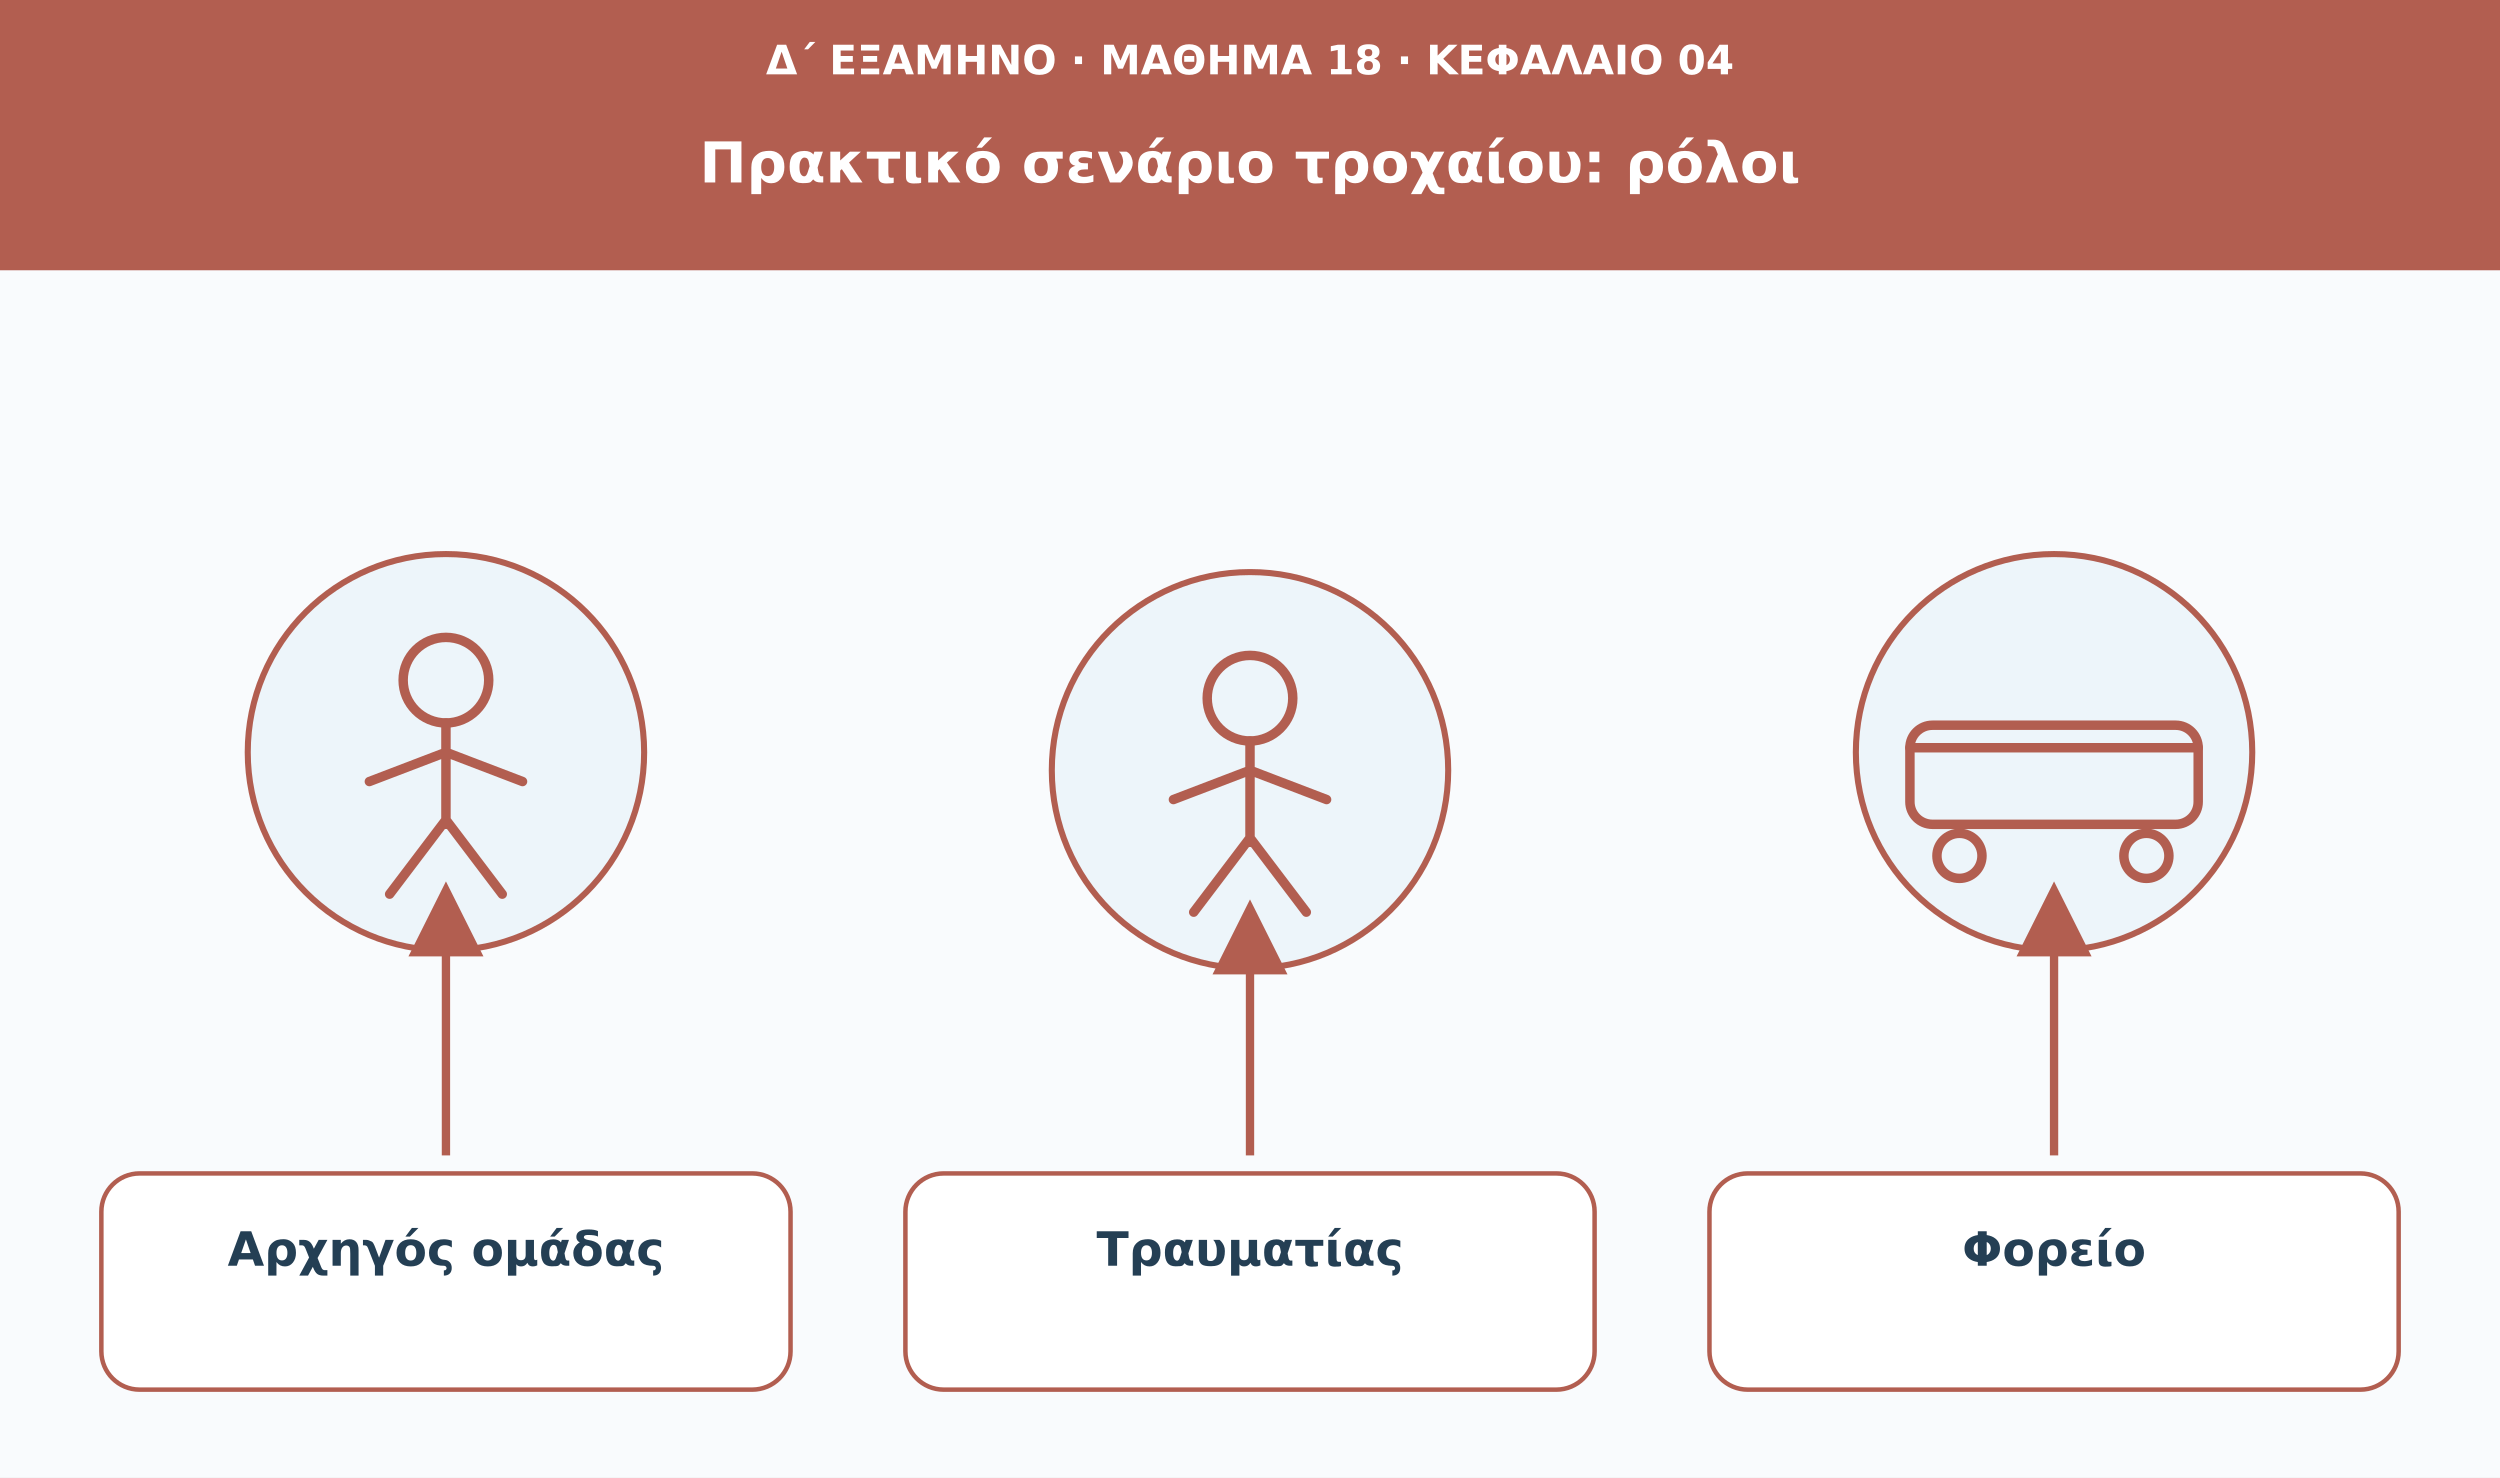
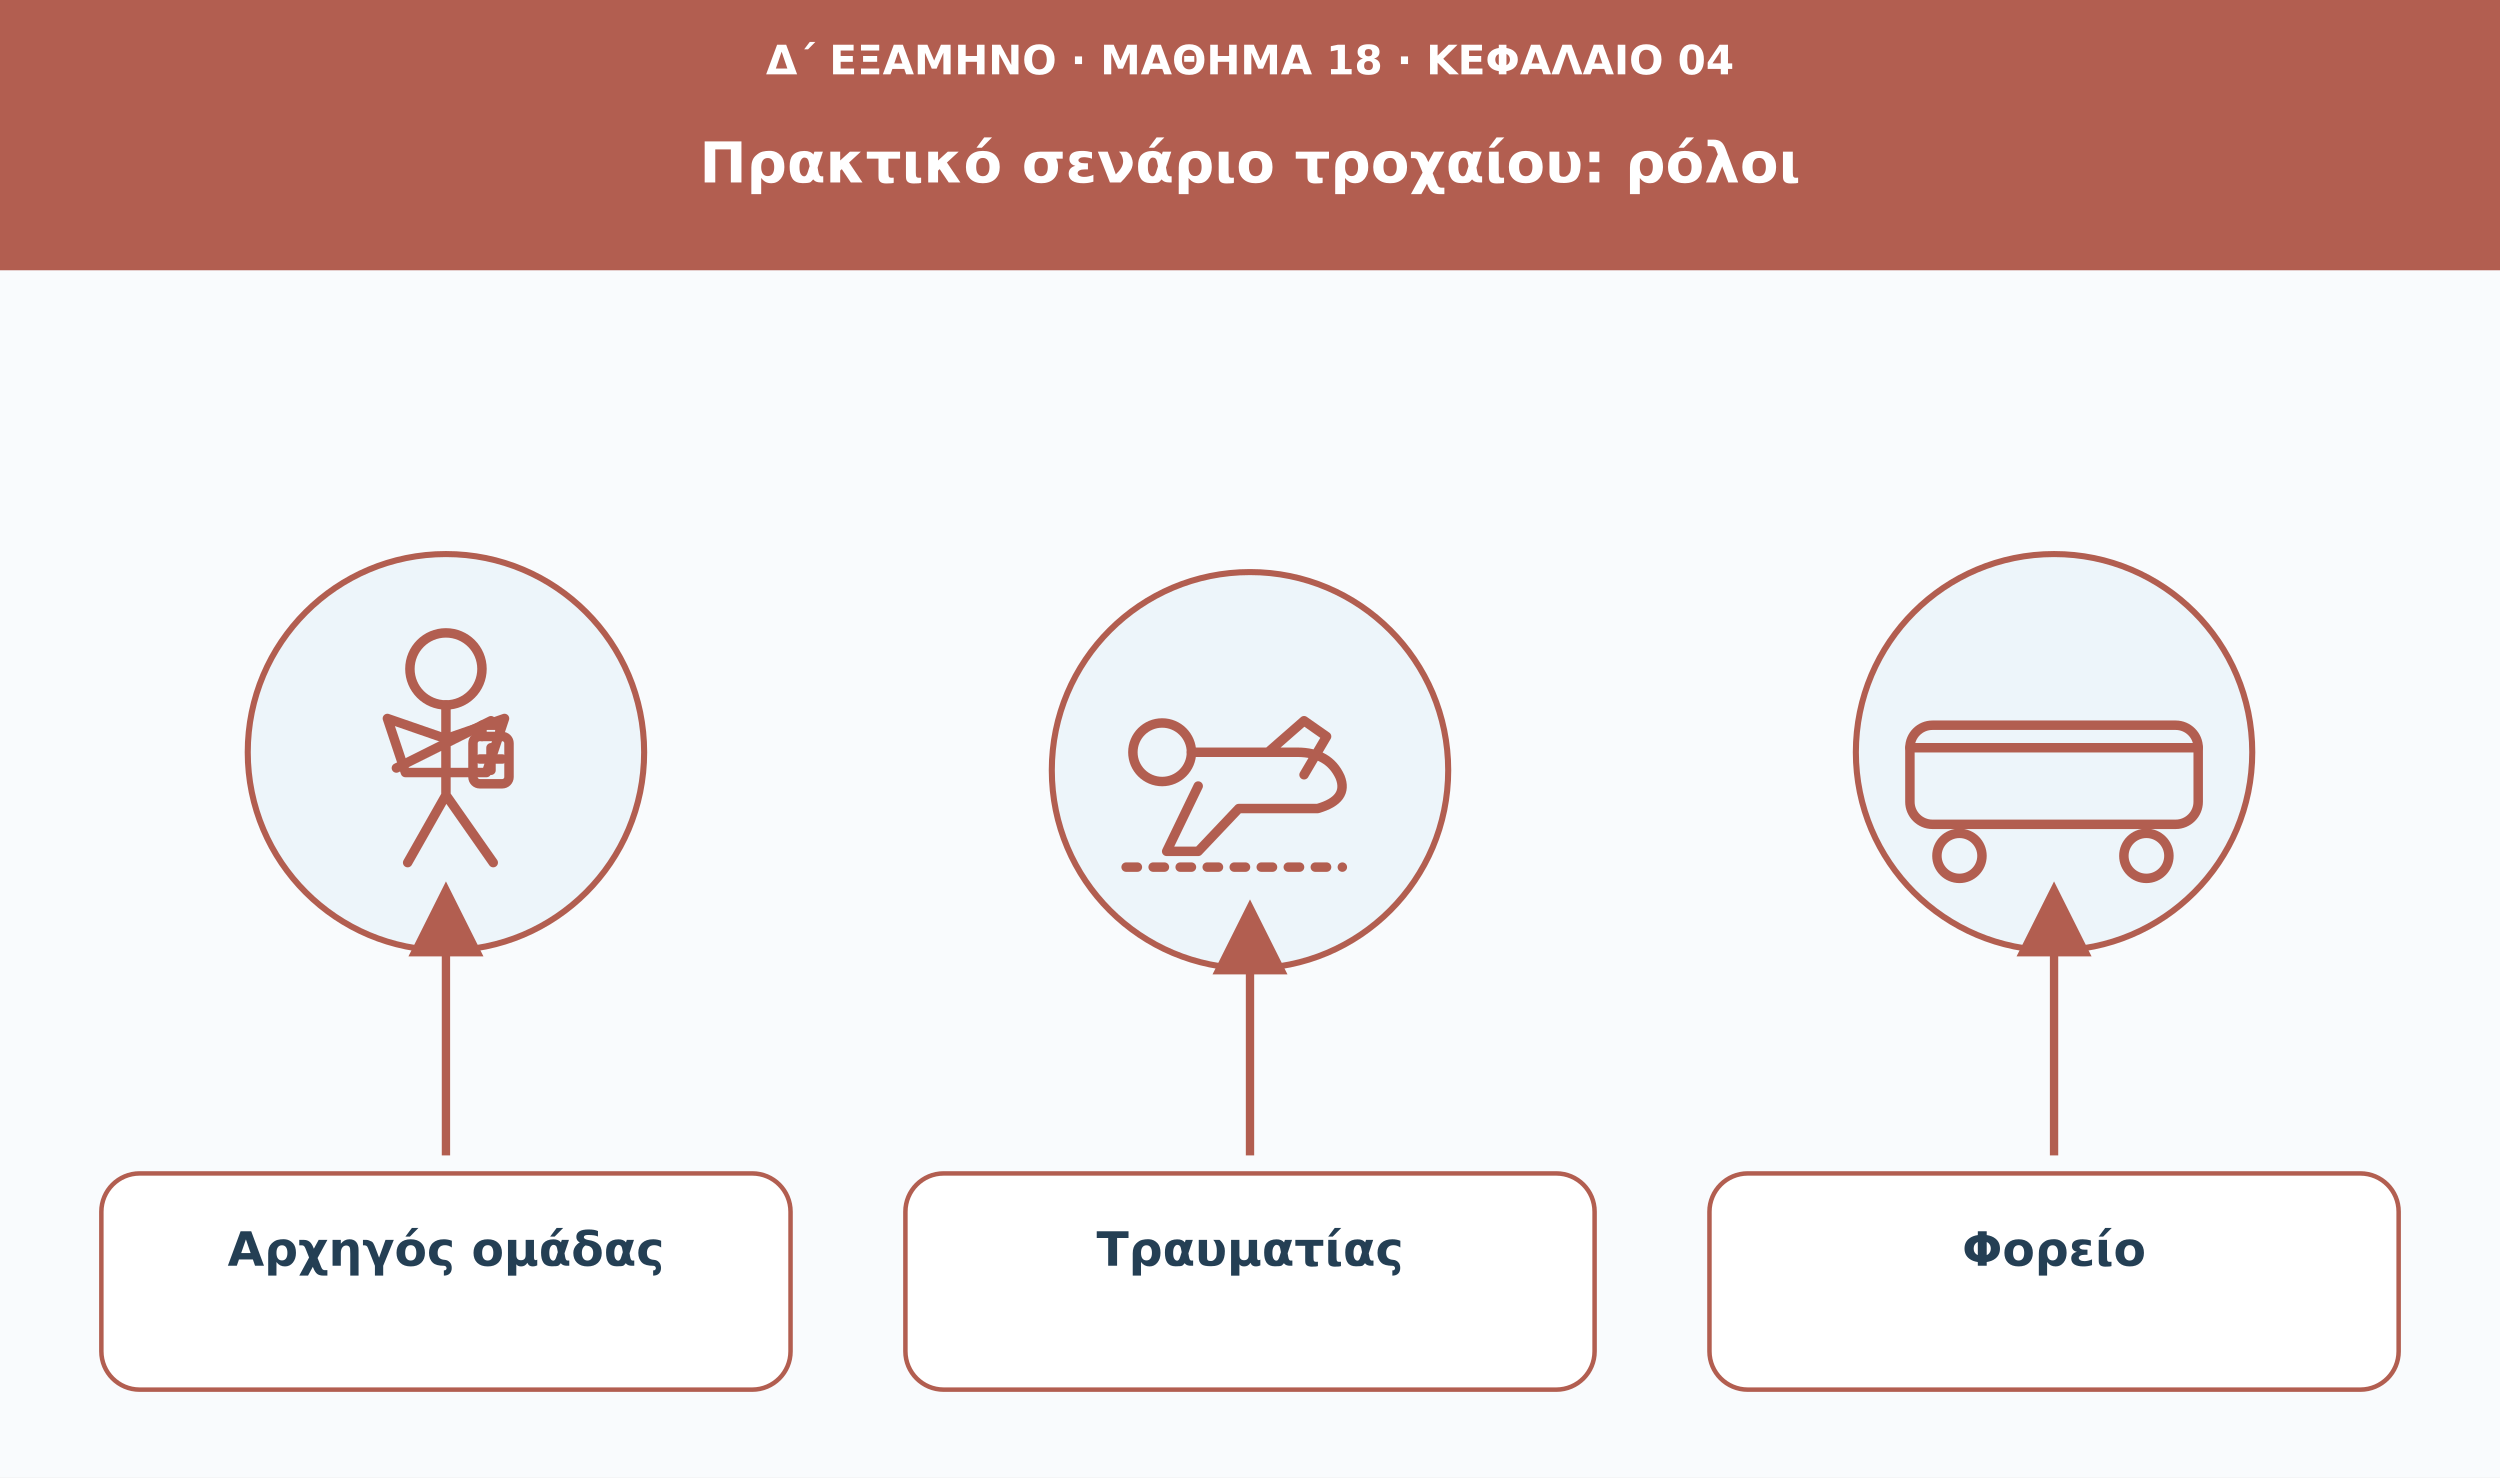
<svg xmlns="http://www.w3.org/2000/svg" viewBox="0 0 1110 656" role="img" aria-labelledby="t d">
  <defs>
    <marker id="arrow" viewBox="0 0 10 10" markerWidth="9" markerHeight="9" refX="8" refY="5" orient="auto">
      <path d="M0 0L10 5L0 10Z" fill="#b25e50" />
    </marker>
  </defs>
  <rect width="1110" height="656" fill="#f9fbfd" />
  <rect width="1110" height="120" fill="#b25e50" />
  <text x="555" y="33" font-family="DejaVu Sans,Arial,sans-serif" font-size="18" fill="#ffffff" font-weight="680" text-anchor="middle">Δ΄ ΕΞΑΜΗΝΟ · ΜΑΘΗΜΑ 18 · ΚΕΦΑΛΑΙΟ 04</text>
  <text x="555" y="81" font-family="DejaVu Sans,Arial,sans-serif" font-size="25" fill="#ffffff" font-weight="750" text-anchor="middle">Πρακτικό σενάριο τροχαίου: ρόλοι</text>
  <circle cx="198" cy="334" r="88" fill="#edf5fa" stroke="#b25e50" stroke-width="2.7" />
  <g transform="translate(198 334)" fill="none" stroke="#b25e50" stroke-width="4.2" stroke-linecap="round" stroke-linejoin="round">
-     <circle cx="0" cy="-32" r="19" />
-     <path d="M0-13v45m-34-19L0 0l34 13M0 30l-25 33M0 30l25 33" />
+     <circle cx="0" cy="-37" r="16" />
+     <path d="M0-21v40m-22-12L0-4l20-10m-20 33-17 30m17-30 21 30" />
+     <path d="M-26-15l26 9 26-9-8 24H-18z" />
+     <rect x="12" y="-7" width="16" height="21" rx="3" />
+     <path d="M16-7v-5h8v5M20-2v10m-5-5h10" />
  </g>
  <path d="M198 513L198 398" stroke="#b25e50" stroke-width="3.7" marker-end="url(#arrow)" />
  <rect x="45" y="521" width="306" height="96" rx="17" fill="#fff" stroke="#b25e50" stroke-width="2" />
  <text x="198" y="562" font-family="DejaVu Sans,Arial,sans-serif" font-size="21" fill="#243f54" font-weight="700" text-anchor="middle">Αρχηγός ομάδας</text>
  <circle cx="555" cy="342" r="88" fill="#edf5fa" stroke="#b25e50" stroke-width="2.7" />
  <g transform="translate(555 342)" fill="none" stroke="#b25e50" stroke-width="4.2" stroke-linecap="round" stroke-linejoin="round">
-     <circle cx="0" cy="-32" r="19" />
-     <path d="M0-13v45m-34-19L0 0l34 13M0 30l-25 33M0 30l25 33" />
+     <circle cx="-39" cy="-8" r="13" />
+     <path d="M-26-8h47q14 0 19 11q4 10-10 14H-5l-18 19h-14l14-29m31-15 16-14 10 7-10 17" />
+     <path d="M-55 43h96" stroke-dasharray="5 7" />
  </g>
  <path d="M555 513L555 406" stroke="#b25e50" stroke-width="3.7" marker-end="url(#arrow)" />
  <rect x="402" y="521" width="306" height="96" rx="17" fill="#fff" stroke="#b25e50" stroke-width="2" />
  <text x="555" y="562" font-family="DejaVu Sans,Arial,sans-serif" font-size="21" fill="#243f54" font-weight="700" text-anchor="middle">Τραυματίας</text>
  <circle cx="912" cy="334" r="88" fill="#edf5fa" stroke="#b25e50" stroke-width="2.7" />
  <g transform="translate(912 334)" fill="none" stroke="#b25e50" stroke-width="4.2" stroke-linecap="round" stroke-linejoin="round">
    <rect x="-64" y="-12" width="128" height="44" rx="10" />
    <path d="M-64-2h128" />
    <circle cx="-42" cy="46" r="10" />
    <circle cx="41" cy="46" r="10" />
  </g>
  <path d="M912 513L912 398" stroke="#b25e50" stroke-width="3.7" marker-end="url(#arrow)" />
  <rect x="759" y="521" width="306" height="96" rx="17" fill="#fff" stroke="#b25e50" stroke-width="2" />
  <text x="912" y="562" font-family="DejaVu Sans,Arial,sans-serif" font-size="21" fill="#243f54" font-weight="700" text-anchor="middle">Φορείο</text>
</svg>
